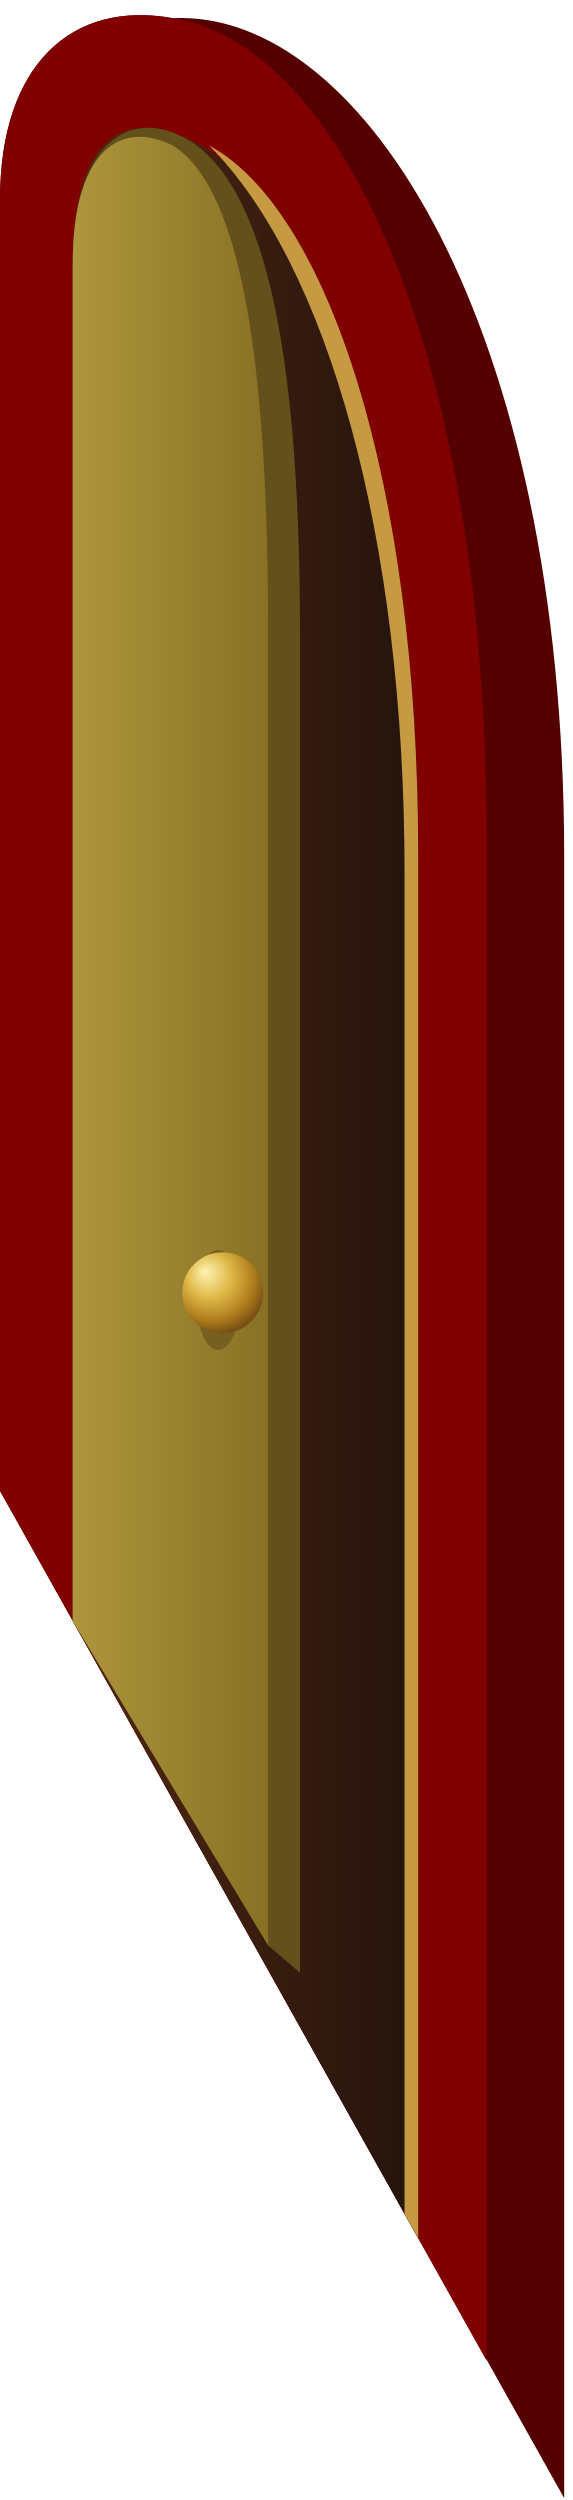
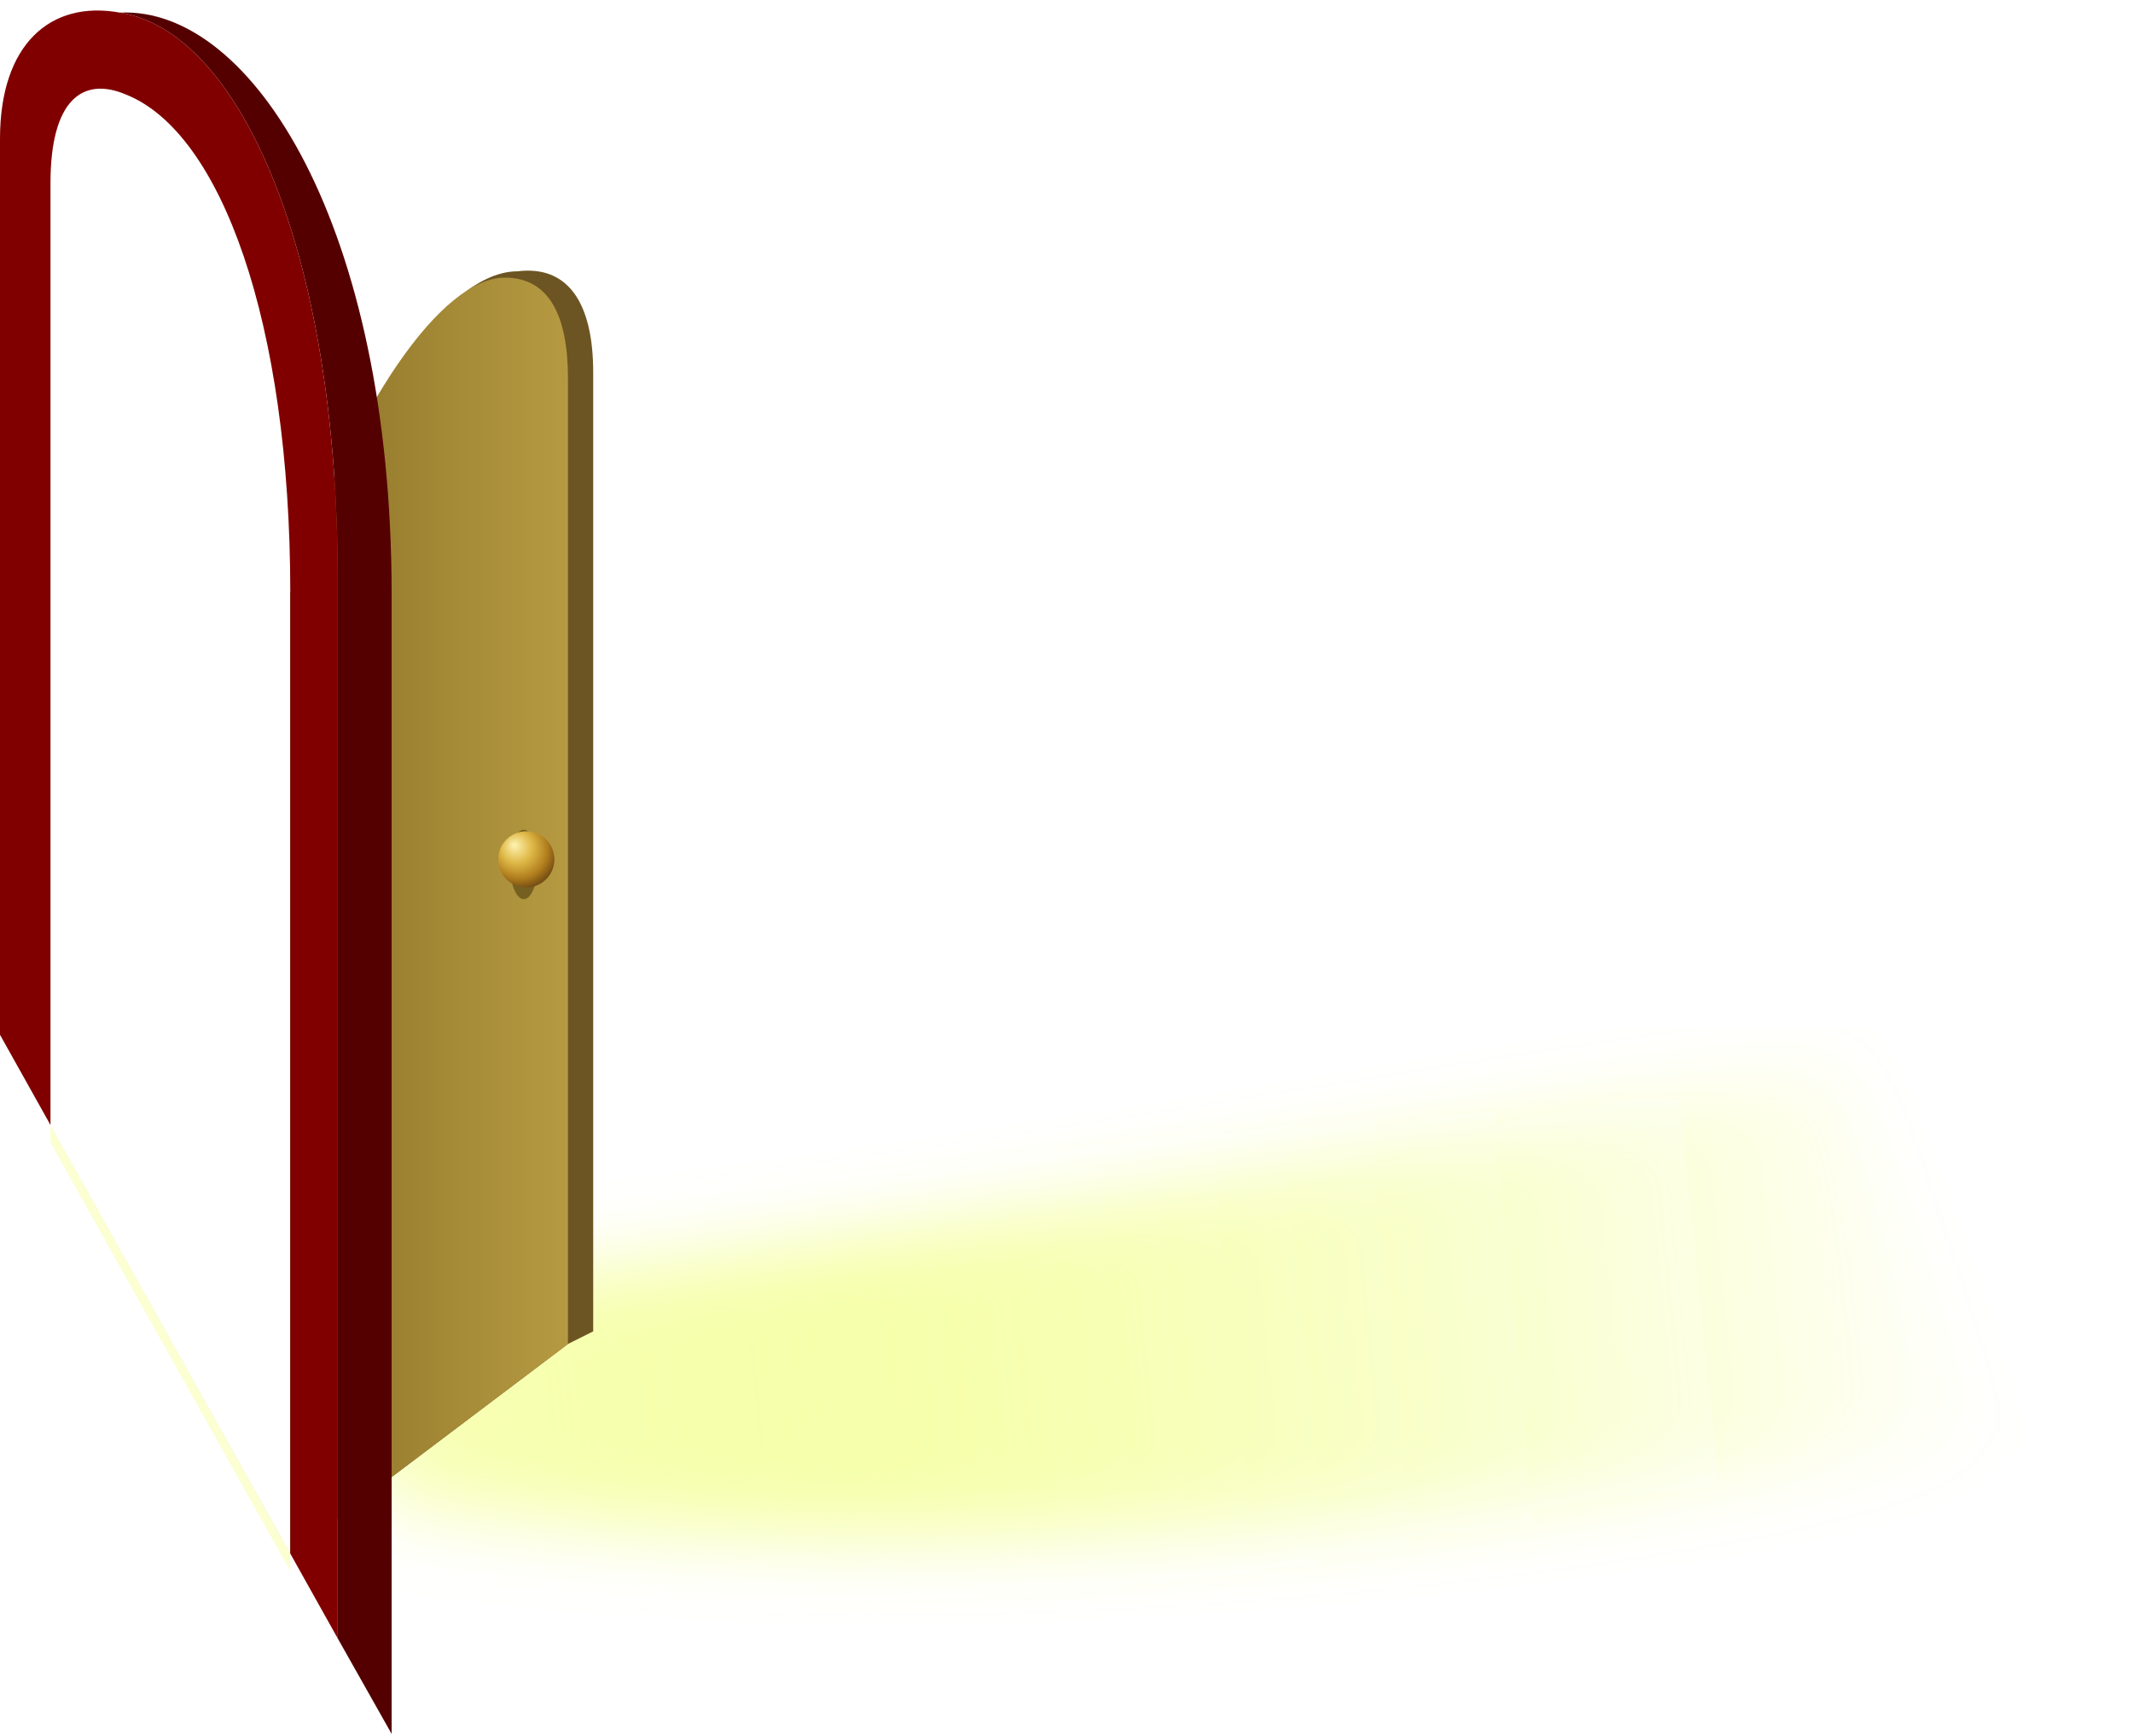
- <svg xmlns="http://www.w3.org/2000/svg" viewBox="0 0 63 275">
+ <svg xmlns="http://www.w3.org/2000/svg" viewBox="0 0 338 275">
  <defs>
-     <linearGradient id="vao" x1="0" y1="0" x2="1" y2="0">
-       <stop stop-color="#512810" />
-       <stop offset="1" stop-color="#24130d" />
+     <linearGradient id="luz-da-ponte" gradientUnits="userSpaceOnUse" x1="60" y1="225" x2="316" y2="199">
+       <stop stop-color="#f5ff9b" stop-opacity="0.72" />
+       <stop offset="0.32" stop-color="#edff56" stop-opacity="0.5" />
+       <stop offset="1" stop-color="#e4ff0c" stop-opacity="0" />
    </linearGradient>
+     <filter id="borda-da-luz" x="-15%" y="-40%" width="130%" height="180%">
+       <feGaussianBlur stdDeviation="6" />
+     </filter>
+     <clipPath id="superficie-da-ponte">
+       <path d="M 54,163 H 338 V 270 H 62 V 220 H 54 Z" />
+     </clipPath>
    <linearGradient id="folha" x1="0" y1="0" x2="1" y2="0">
-       <stop stop-color="#ae963d" />
-       <stop offset="1" stop-color="#887124" />
+       <stop stop-color="#8c7227" />
+       <stop offset="1" stop-color="#b69a42" />
    </linearGradient>
    <radialGradient id="macaneta" cx="39%" cy="35%" r="66%" fx="28%" fy="24%">
      <stop stop-color="#fff4b3" />
      <stop offset="0.42" stop-color="#dfb948" />
      <stop offset="0.78" stop-color="#b07d1d" />
      <stop offset="1" stop-color="#785014" />
    </radialGradient>
  </defs>
-   <path fill="#540000" d="M 0,164 V 22 C 0,7 8,0 19,2 C 40,1 62,36 62.06,94 V 274.8 Z" />
-   <path fill="#800000" d="M 0,164 V 22 C 0,7 8,0 19,2 C 38,5 53.52,40 53.52,92 V 259.67 Z" />
-   <path fill="url(#vao)" d="M 8,178.3 V 29 C 8,16 13,12 20,15 C 35,21 46,51 46,94 V 246.22 Z" />
-   <path fill="#c69a42" d="M 46,94 C 46,53 36,23 23,16 C 36,29 44.5,59 44.5,96 V 243.54 L 46,246.22 Z" />
-   <path fill="#63501a" d="M 8,178.3 V 29 C 8,16 14,12 20,15 C 30,20 33,42 33,70 V 217 L 29.5,214 Z" />
-   <path fill="url(#folha)" d="M 8,178.3 V 29 C 8,17 13,13 19,16 C 27,21 29.5,42 29.5,70 V 214 Z" />
-   <ellipse cx="24" cy="143" rx="2.4" ry="5.5" fill="#756022" />
-   <circle cx="24.5" cy="142.2" r="4.45" fill="url(#macaneta)" />
+   <g clip-path="url(#superficie-da-ponte)">
+     <path fill="url(#luz-da-ponte)" filter="url(#borda-da-luz)" d="M 54,205 C 130,199 207,184 291,168 L 316,229 C 225,244 129,249 60,238 Z" />
+   </g>
+   <path fill="#6c5523" d="M 46,246.22 V 94 C 57,63 71,43 82,43 C 90,42 94,48 94,59 V 211 L 90,213 Z" />
+   <path fill="url(#folha)" d="M 46,246.22 V 94 C 56,64 70,44 80,44 C 87,44 90,50 90,60 V 213 Z" />
+   <ellipse cx="83" cy="137" rx="2.2" ry="5.5" fill="#756022" />
+   <circle cx="83.4" cy="136.2" r="4.45" fill="url(#macaneta)" />
+   <path fill="#540000" d="M 19,2 C 40,1 62,36 62.06,94 V 274.8 L 53.52,259.67 V 92 C 53.52,40 38,5 19,2 Z" />
+   <path fill="#800000" fill-rule="evenodd" d="M 0,164 V 22 C 0,7 8,0 19,2 C 38,5 53.52,40 53.52,92 V 259.67 Z        M 8,178.3 V 29 C 8,16 13,12 20,15 C 35,21 46,51 46,94 V 246.22 Z" />
+   <path fill="#f5ff9b" fill-opacity="0.46" d="M 8,178.3 L 46,246.22 V 249 L 8,181.1 Z" />
</svg>
